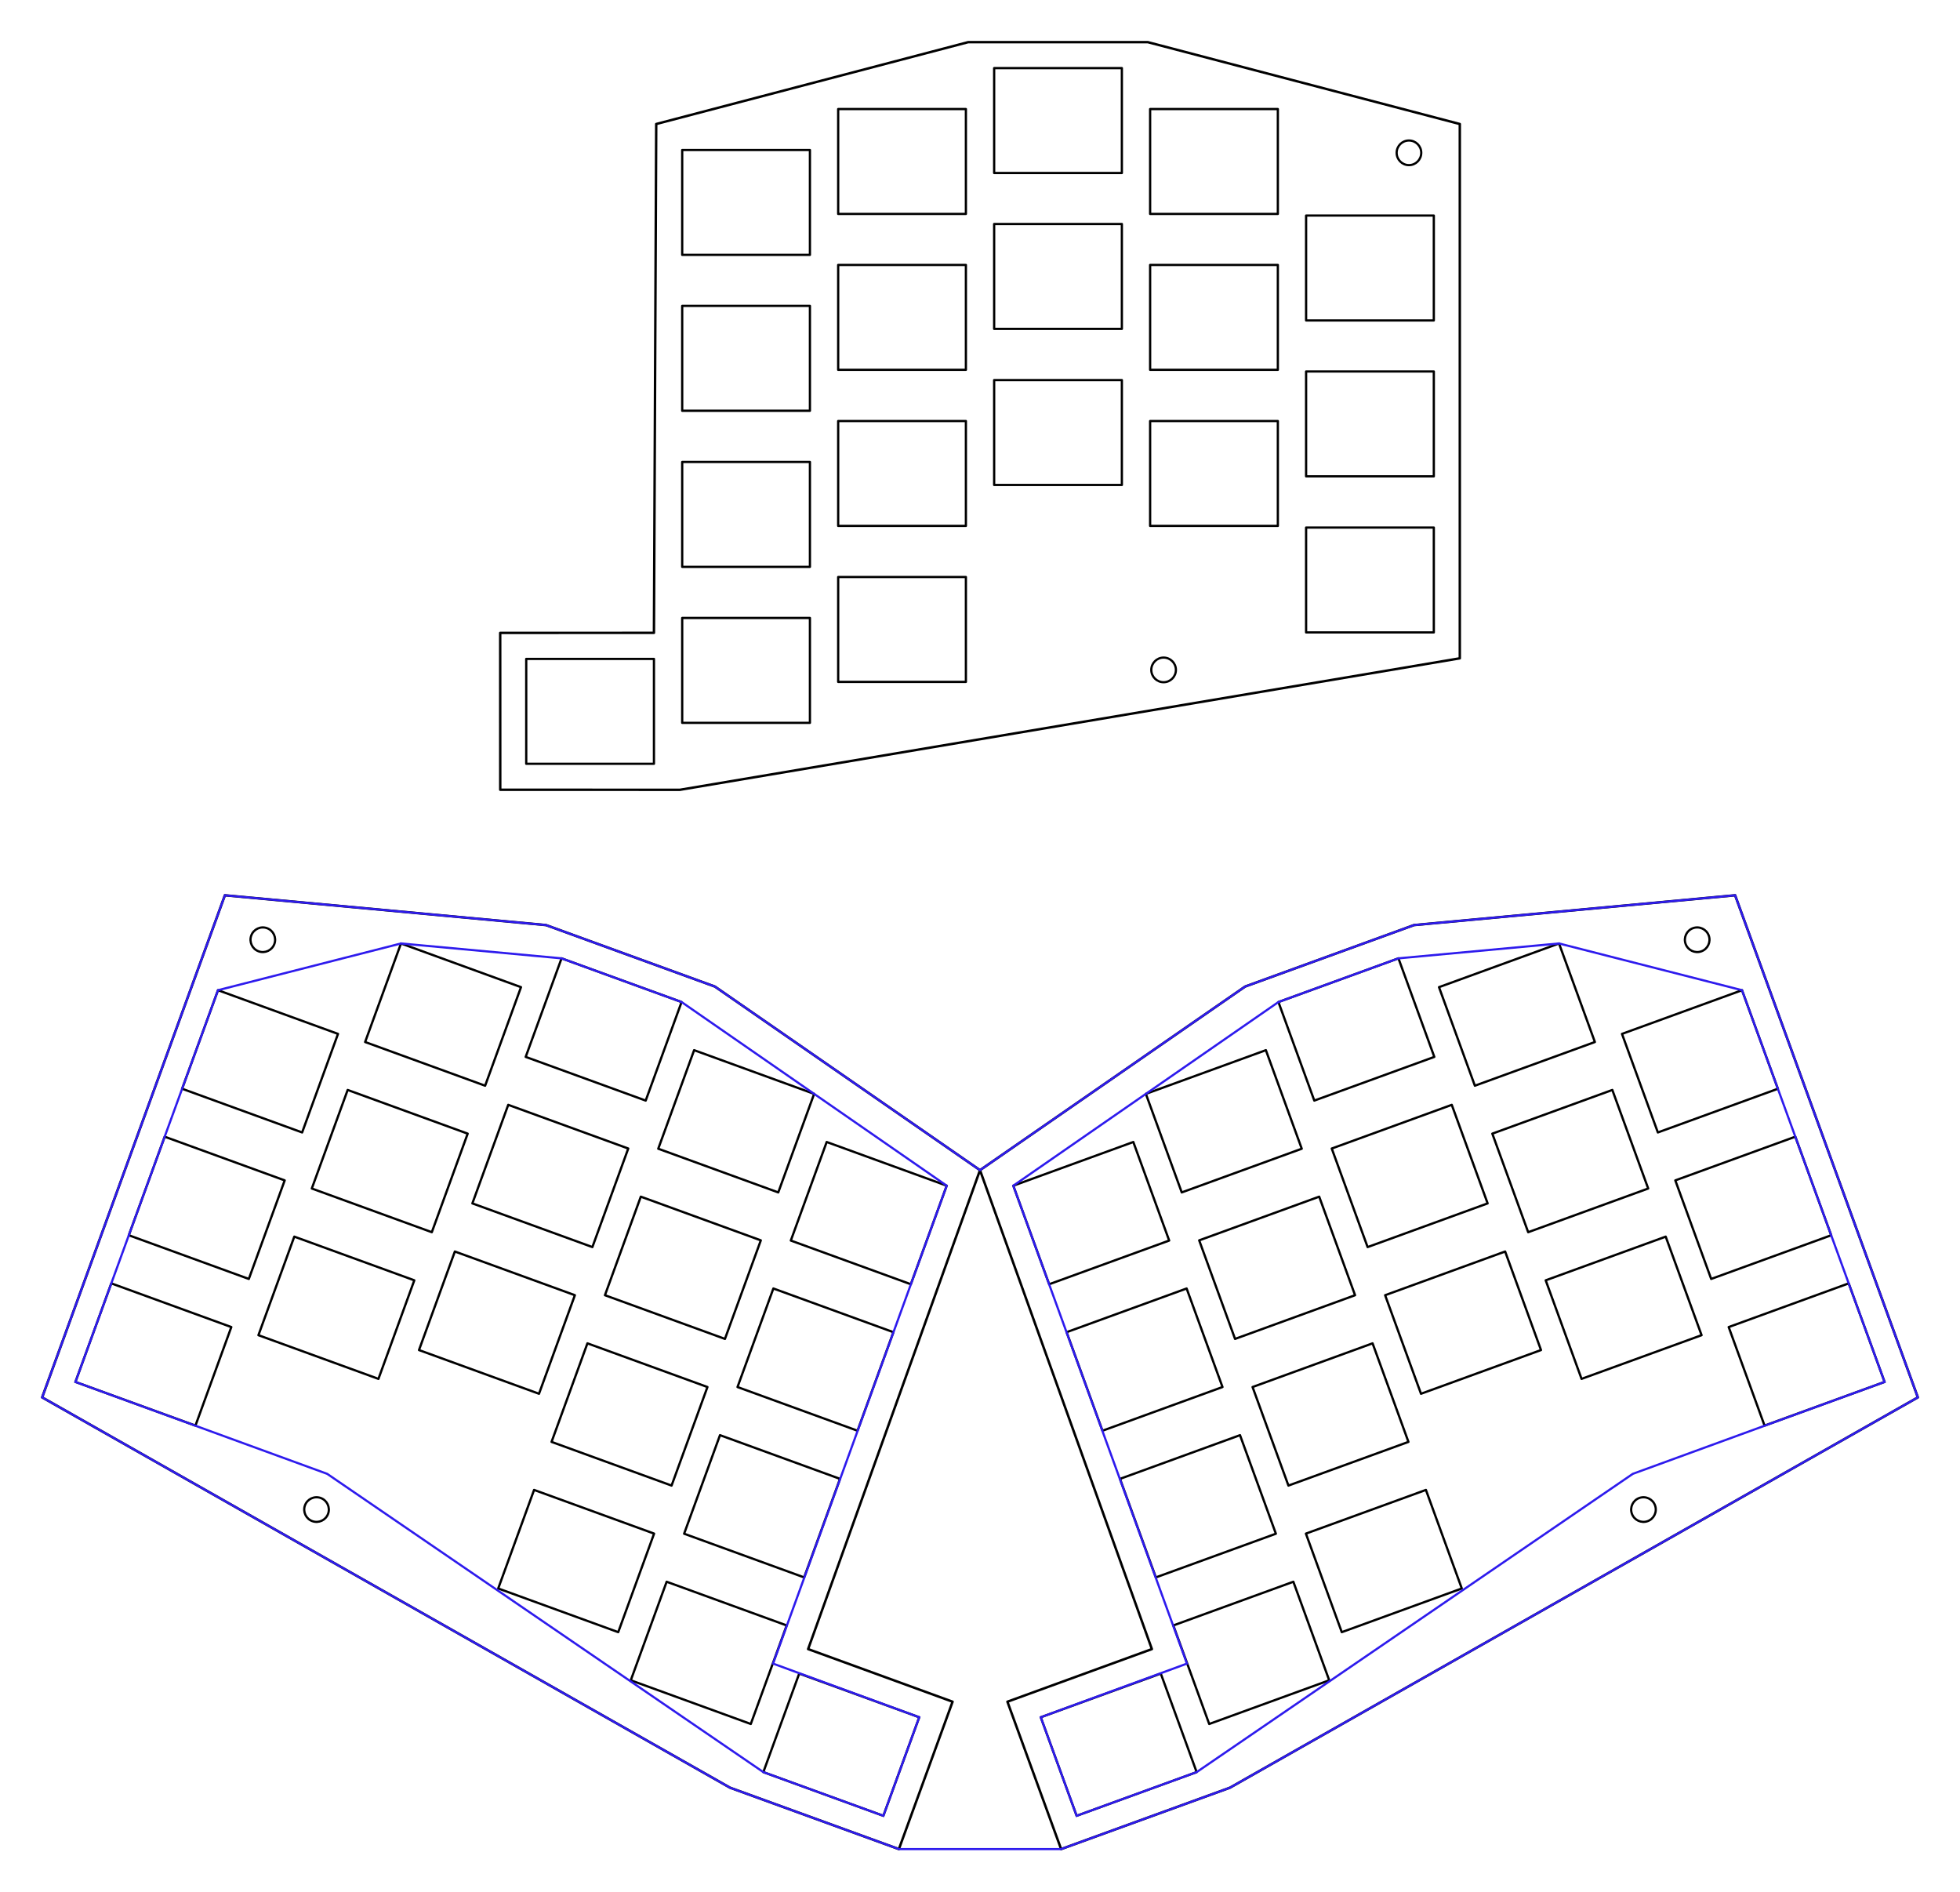
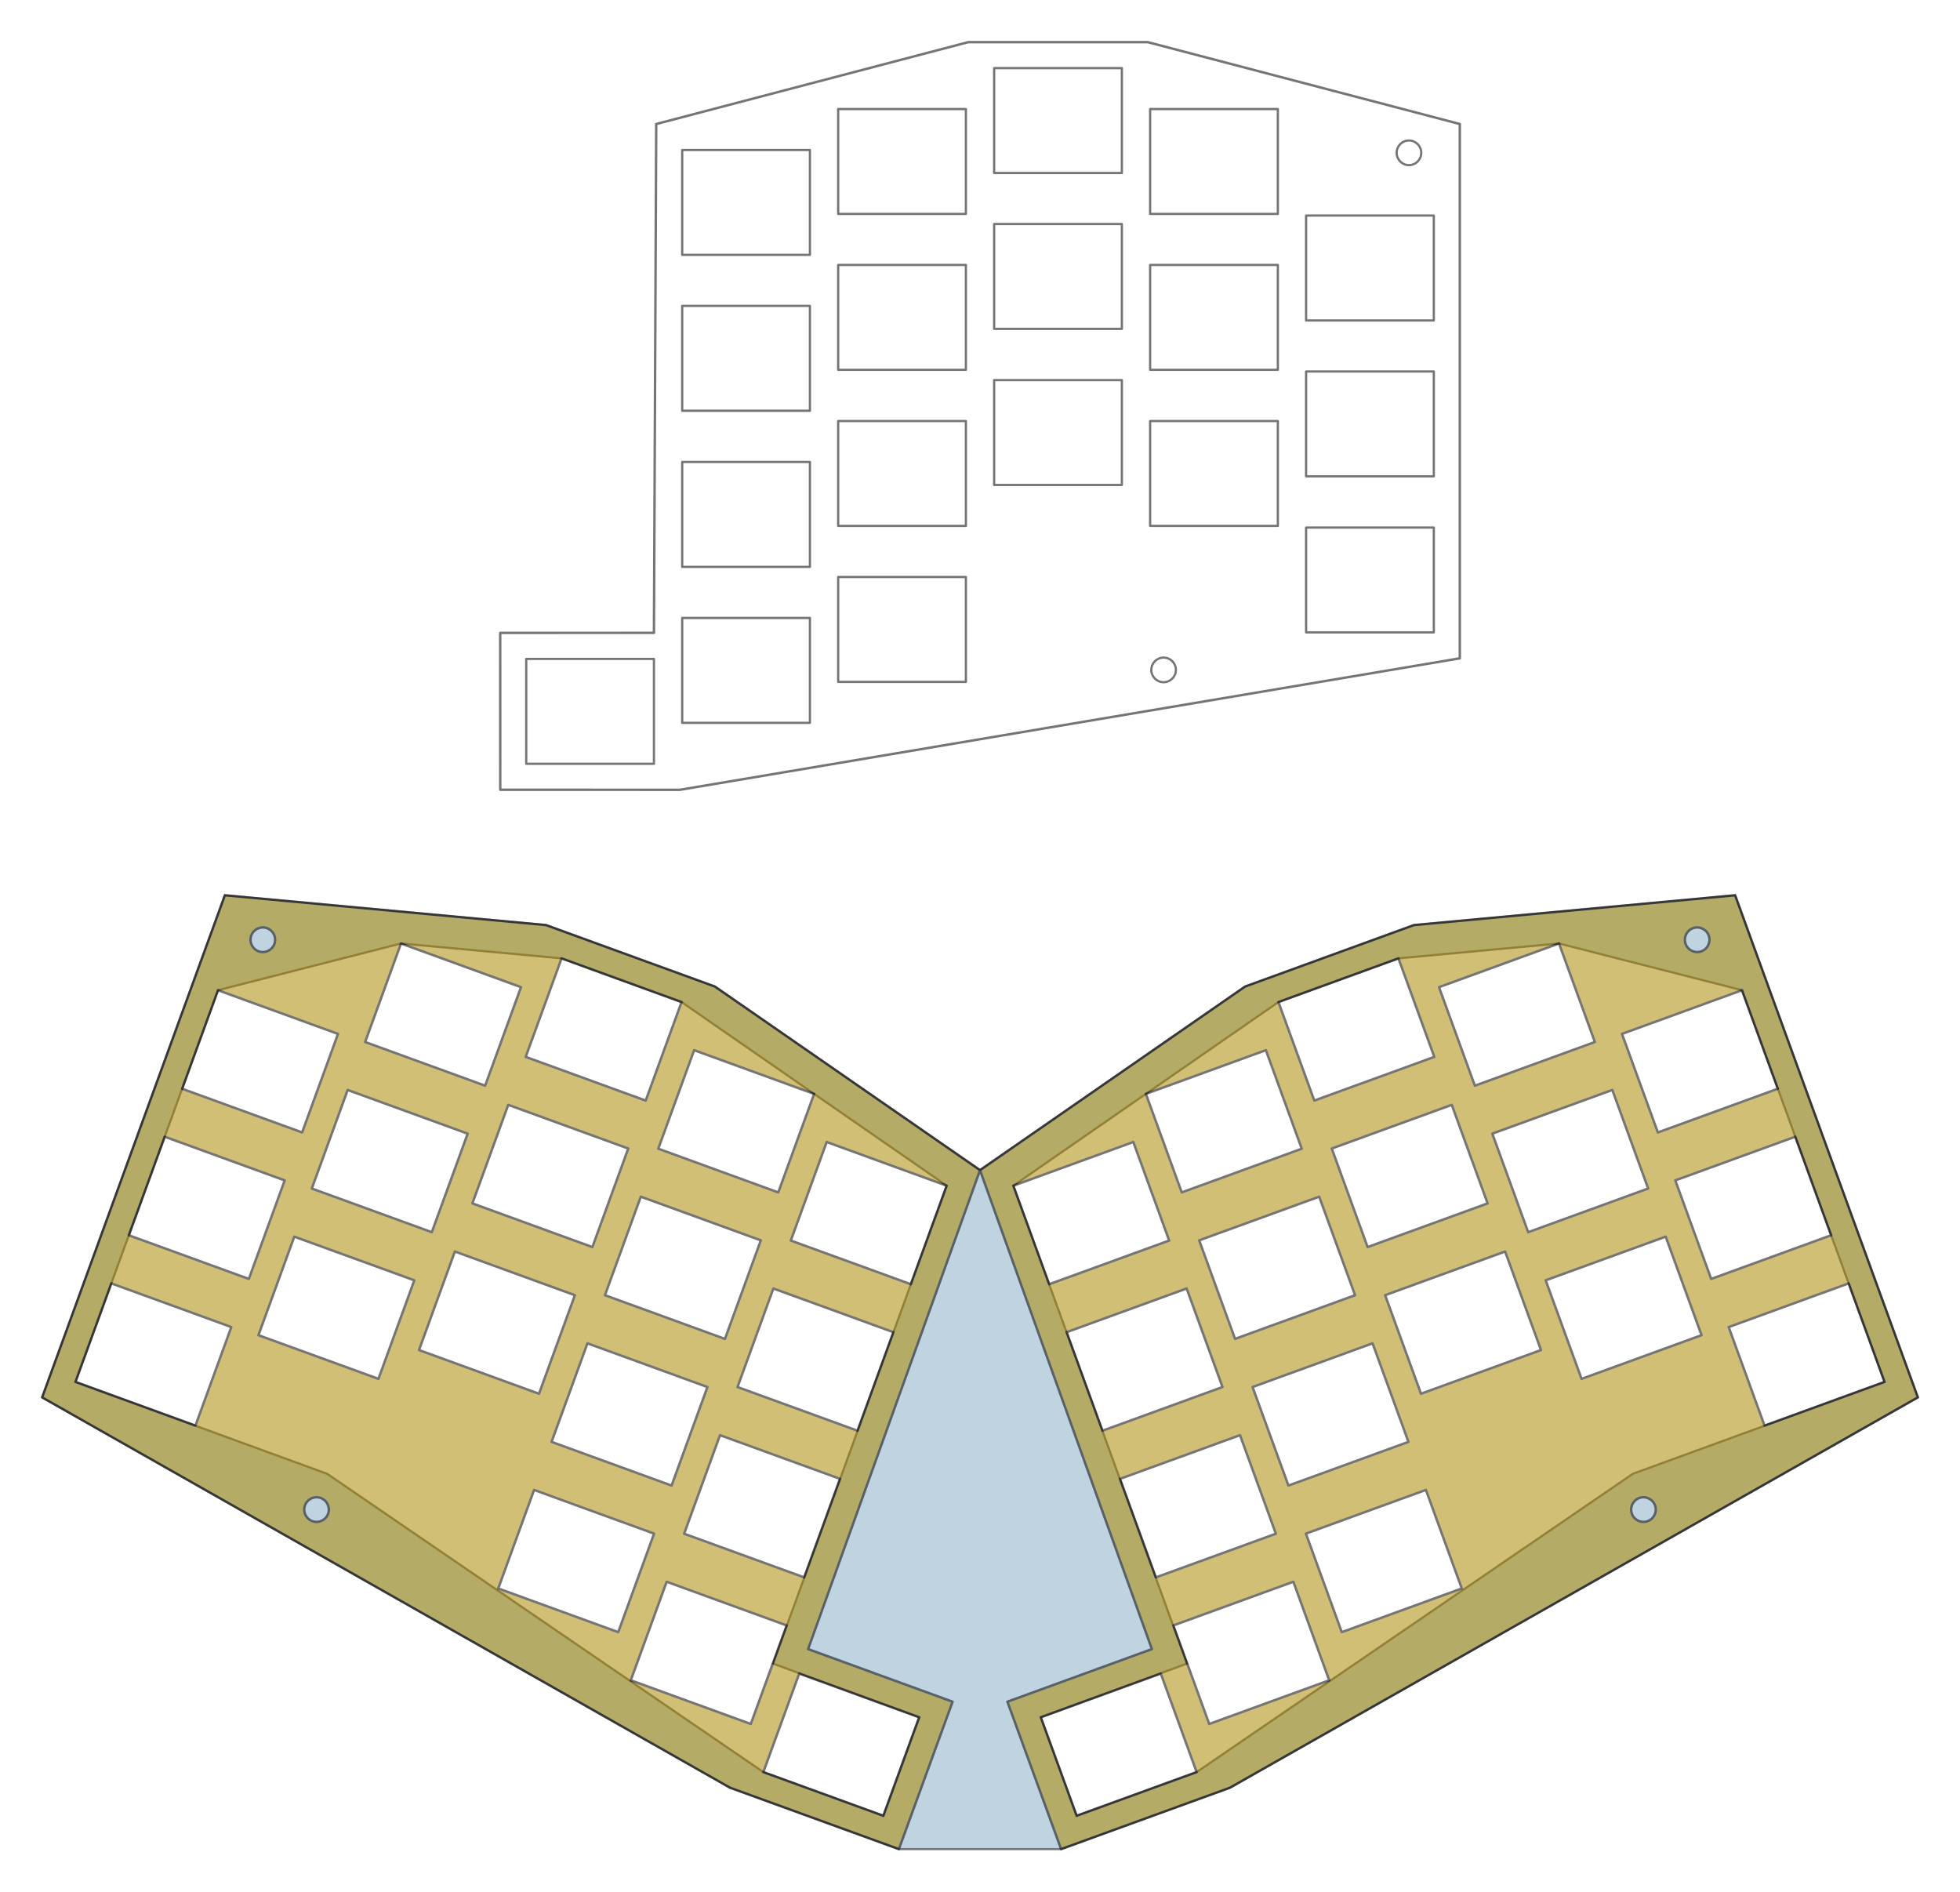
- <svg xmlns="http://www.w3.org/2000/svg" xmlns:xlink="http://www.w3.org/1999/xlink" width="239.387mm" height="230.967mm" viewBox="0 0 239.387 230.967" version="1.1" id="svg2944">
+ <svg xmlns="http://www.w3.org/2000/svg" width="239.387mm" height="230.967mm" viewBox="0 0 239.387 230.967" version="1.1" id="svg2944">
  <defs id="defs2938" />
-   <g id="layer1" transform="translate(2.249172,-5.700928)" style="display:inline">
+   <g id="layer3" style="display:inline;opacity:0.538">
+     <path transform="scale(0.2645833)" d="m 103.811,413.236 -84.348,231.746 317.541,180.158 77.941,28.344 h 74.879 L 567.766,825.141 885.309,644.982 800.959,413.236 652.715,426.992 574.771,455.361 452.385,540.107 330,455.361 252.057,426.992 Z m 81.291,22.236 74.121,6.867 55.402,20.164 61.193,42.385 61.195,42.383 -80.158,220.59 67.477,24.766 -16.557,45.488 L 352.375,817.949 151.035,680.277 34.822,637.85 100.629,457.045 Z m 534.566,0 84.473,21.572 65.809,180.805 -116.215,42.428 -201.338,137.672 -55.402,20.166 -16.557,-45.488 67.479,-24.766 -80.158,-220.59 61.193,-42.383 61.195,-42.385 55.4,-20.164 z" style="opacity:1;fill:#89aec8;fill-opacity:1;stroke:#010004;stroke-width:1px;stroke-linecap:butt;stroke-linejoin:miter;stroke-opacity:1;stop-opacity:1" id="path3627" />
+   </g>
+   <g id="layer1" transform="translate(2.249172,-5.700928)" style="display:inline;opacity:0.542">
    <g id="g1017" transform="translate(61.8848,23.88)">
      <g transform="translate(0,4.999696)" id="g2653">
        <rect style="fill:none;stroke:#000000;stroke-width:0.276;stroke-linejoin:round;stroke-miterlimit:4;stroke-dasharray:none;stroke-opacity:1" id="rect1798-3-1-5" width="15.599" height="12.808" x="0.138" y="57.288" />
      </g>
      <g id="g2653-4" transform="translate(19.05)">
        <rect style="fill:none;stroke:#000000;stroke-width:0.276;stroke-linejoin:round;stroke-miterlimit:4;stroke-dasharray:none;stroke-opacity:1" id="rect1798-0" width="15.599" height="12.808" x="0.138" y="0.138" />
        <rect y="19.176" x="0.138" height="12.808" width="15.599" id="rect1798-3-6" style="fill:none;stroke:#000000;stroke-width:0.276;stroke-linejoin:round;stroke-miterlimit:4;stroke-dasharray:none;stroke-opacity:1" />
        <rect style="fill:none;stroke:#000000;stroke-width:0.276;stroke-linejoin:round;stroke-miterlimit:4;stroke-dasharray:none;stroke-opacity:1" id="rect1798-3-1-53" width="15.599" height="12.808" x="0.138" y="38.238" />
        <rect y="57.288" x="0.138" height="12.808" width="15.599" id="rect1798-3-1-5-8" style="fill:none;stroke:#000000;stroke-width:0.276;stroke-linejoin:round;stroke-miterlimit:4;stroke-dasharray:none;stroke-opacity:1" />
      </g>
      <g id="g2653-49" transform="translate(38.1,-5)">
        <rect style="fill:none;stroke:#000000;stroke-width:0.276;stroke-linejoin:round;stroke-miterlimit:4;stroke-dasharray:none;stroke-opacity:1" id="rect1798-1" width="15.599" height="12.808" x="0.138" y="0.138" />
        <rect y="19.176" x="0.138" height="12.808" width="15.599" id="rect1798-3-5" style="fill:none;stroke:#000000;stroke-width:0.276;stroke-linejoin:round;stroke-miterlimit:4;stroke-dasharray:none;stroke-opacity:1" />
        <rect style="fill:none;stroke:#000000;stroke-width:0.276;stroke-linejoin:round;stroke-miterlimit:4;stroke-dasharray:none;stroke-opacity:1" id="rect1798-3-1-9" width="15.599" height="12.808" x="0.138" y="38.238" />
        <rect y="57.288" x="0.138" height="12.808" width="15.599" id="rect1798-3-1-5-83" style="fill:none;stroke:#000000;stroke-width:0.276;stroke-linejoin:round;stroke-miterlimit:4;stroke-dasharray:none;stroke-opacity:1" />
      </g>
      <g id="g2653-1" transform="translate(57.15,-10)">
        <rect style="fill:none;stroke:#000000;stroke-width:0.276;stroke-linejoin:round;stroke-miterlimit:4;stroke-dasharray:none;stroke-opacity:1" id="rect1798-9" width="15.599" height="12.808" x="0.138" y="0.138" />
        <rect y="19.176" x="0.138" height="12.808" width="15.599" id="rect1798-3-67" style="fill:none;stroke:#000000;stroke-width:0.276;stroke-linejoin:round;stroke-miterlimit:4;stroke-dasharray:none;stroke-opacity:1" />
        <rect style="fill:none;stroke:#000000;stroke-width:0.276;stroke-linejoin:round;stroke-miterlimit:4;stroke-dasharray:none;stroke-opacity:1" id="rect1798-3-1-8" width="15.599" height="12.808" x="0.138" y="38.238" />
      </g>
      <g id="g2653-5" transform="translate(76.2,-5)">
        <rect style="fill:none;stroke:#000000;stroke-width:0.276;stroke-linejoin:round;stroke-miterlimit:4;stroke-dasharray:none;stroke-opacity:1" id="rect1798-5" width="15.599" height="12.808" x="0.138" y="0.138" />
        <rect y="19.176" x="0.138" height="12.808" width="15.599" id="rect1798-3-61" style="fill:none;stroke:#000000;stroke-width:0.276;stroke-linejoin:round;stroke-miterlimit:4;stroke-dasharray:none;stroke-opacity:1" />
        <rect style="fill:none;stroke:#000000;stroke-width:0.276;stroke-linejoin:round;stroke-miterlimit:4;stroke-dasharray:none;stroke-opacity:1" id="rect1798-3-1-59" width="15.599" height="12.808" x="0.138" y="38.238" />
      </g>
      <g id="g2653-9" transform="translate(95.25,8.007829)">
        <rect style="fill:none;stroke:#000000;stroke-width:0.276;stroke-linejoin:round;stroke-miterlimit:4;stroke-dasharray:none;stroke-opacity:1" id="rect1798-51" width="15.599" height="12.808" x="0.138" y="0.138" />
        <rect y="19.176" x="0.138" height="12.808" width="15.599" id="rect1798-3-7" style="fill:none;stroke:#000000;stroke-width:0.276;stroke-linejoin:round;stroke-miterlimit:4;stroke-dasharray:none;stroke-opacity:1" />
        <rect style="fill:none;stroke:#000000;stroke-width:0.276;stroke-linejoin:round;stroke-miterlimit:4;stroke-dasharray:none;stroke-opacity:1" id="rect1798-3-1-4" width="15.599" height="12.808" x="0.138" y="38.238" />
      </g>
      <ellipse style="font-variation-settings:normal;opacity:1;vector-effect:none;fill:none;fill-opacity:1;stroke:#000000;stroke-width:0.271;stroke-linecap:butt;stroke-linejoin:round;stroke-miterlimit:4;stroke-dasharray:none;stroke-dashoffset:0;stroke-opacity:1;stop-color:#000000;stop-opacity:1" id="path1222" cx="77.984" cy="63.631" rx="1.503" ry="1.504" />
      <ellipse ry="1.504" rx="1.503" cy="0.483" cx="107.95" id="path1222-5" style="font-variation-settings:normal;opacity:1;vector-effect:none;fill:none;fill-opacity:1;stroke:#000000;stroke-width:0.271;stroke-linecap:butt;stroke-linejoin:round;stroke-miterlimit:4;stroke-dasharray:none;stroke-dashoffset:0;stroke-opacity:1;stop-color:#000000;stop-opacity:1" />
      <path transform="matrix(0.2645833,0,0,0.2645833,-20.64036,-19.10017)" d="M 282.527,22.943 138.537,60.721 137.489,295.584 l -70.971,0.014 0.02,72.406 82.936,0.023 360.01,-60.687 V 60.721 L 365.473,22.943 Z" style="font-variation-settings:normal;opacity:1;vector-effect:none;fill:none;fill-opacity:1;stroke:#000000;stroke-width:1.129;stroke-linecap:butt;stroke-linejoin:round;stroke-miterlimit:4;stroke-dasharray:none;stroke-dashoffset:0;stroke-opacity:1;stop-color:#000000;stop-opacity:1" id="rect1309" />
    </g>
-     <use x="0" y="0" xlink:href="#g1017" id="use3567" transform="rotate(-20,459.9497,-27.41164)" width="100%" height="100%" style="opacity:1;stop-opacity:1" />
-     <use x="0" y="0" xlink:href="#use3567" id="use3569" transform="matrix(-1,0,0,1,234.8889,0)" width="100%" height="100%" style="opacity:1;stop-opacity:1" />
-   </g>
-   <g id="layer3" style="display:inline">
-     <path transform="scale(0.2645833)" d="M 103.811 413.236 L 19.463 644.982 L 337.004 825.141 L 414.945 853.484 L 489.824 853.484 L 567.766 825.141 L 885.309 644.982 L 800.959 413.236 L 652.715 426.992 L 574.771 455.361 L 452.385 540.107 L 330 455.361 L 252.057 426.992 L 103.811 413.236 z M 185.102 435.473 L 259.223 442.34 L 314.625 462.504 L 375.818 504.889 L 437.014 547.271 L 356.855 767.861 L 424.332 792.627 L 407.775 838.115 L 352.375 817.949 L 151.035 680.277 L 34.822 637.85 L 100.629 457.045 L 185.102 435.473 z M 719.668 435.473 L 804.141 457.045 L 869.949 637.85 L 753.734 680.277 L 552.396 817.949 L 496.994 838.115 L 480.438 792.627 L 547.916 767.861 L 467.758 547.271 L 528.951 504.889 L 590.146 462.504 L 645.547 442.34 L 719.668 435.473 z " style="opacity:1;fill:none;stroke:#2e1bed;stroke-width:1px;stroke-linecap:butt;stroke-linejoin:miter;stroke-opacity:1;stop-opacity:1;fill-opacity:1" id="path3627" />
+     <g style="opacity:1;stop-opacity:1" transform="rotate(-20,496.7223,-214.8347)" id="use3567">
+       <g id="g1079" transform="translate(0,4.999696)" />
+       <g transform="translate(19.05)" id="g1089" />
+       <g transform="translate(38.1,-5)" id="g1099" />
+       <g transform="translate(57.15,-10)" id="g1107" />
+       <g transform="translate(76.2,-5)" id="g1115" />
+       <g transform="translate(95.25,8.007829)" id="g1123" />
+     </g>
+     <path id="path1185" style="font-variation-settings:normal;opacity:1;vector-effect:none;fill:#aa8800;fill-opacity:1;stroke:#000000;stroke-width:0.299;stroke-linecap:butt;stroke-linejoin:round;stroke-miterlimit:4;stroke-dasharray:none;stroke-dashoffset:0;stroke-opacity:1;stop-color:#000000;stop-opacity:1" d="m 85.063,126.182 32.381,22.423 -20.993,58.488 17.644,6.426 -6.557,18 -20.622,-7.499 -84.016,-47.667 22.317,-61.316 39.223,3.639 z m -56.625,-6.23 a 1.503,1.504 20 0 0 0.898,1.927 1.503,1.504 20 0 0 1.927,-0.899 1.503,1.504 20 0 0 -0.898,-1.927 1.503,1.504 20 0 0 -1.927,0.899 m 6.561,69.589 a 1.503,1.504 20 0 0 0.898,1.927 1.503,1.504 20 0 0 1.927,-0.899 1.503,1.504 20 0 0 -0.898,-1.927 1.503,1.504 20 0 0 -1.927,0.899 m -8.996,-21.776 -14.658,-5.335 -4.38,12.035 14.658,5.335 z m 6.519,-17.912 -14.658,-5.335 -4.38,12.035 14.658,5.335 z m 6.512,-17.89 -14.658,-5.335 -4.38,12.035 14.658,5.335 z m 9.319,30.094 -14.658,-5.335 -4.38,12.035 14.658,5.335 z m 6.519,-17.912 -14.658,-5.335 -4.38,12.035 14.658,5.335 z m 6.512,-17.89 -14.658,-5.335 -4.38,12.035 14.658,5.335 z m 6.58,37.619 -14.658,-5.335 -4.38,12.035 14.658,5.335 z m 6.519,-17.912 -14.658,-5.335 -4.38,12.035 14.658,5.335 z m 6.512,-17.89 -14.658,-5.335 -4.38,12.035 14.658,5.335 z m -3.355,64.917 -14.658,-5.335 -4.38,12.035 14.658,5.335 z m 6.515,-17.901 -14.658,-5.335 -4.38,12.035 14.658,5.335 z m 6.519,-17.912 -14.658,-5.335 -4.38,12.035 14.658,5.335 z m 6.512,-17.89 -14.658,-5.335 -4.38,12.035 14.658,5.335 z m -3.355,64.917 -14.658,-5.335 -4.38,12.035 14.658,5.335 z m 6.515,-17.901 -14.658,-5.335 -4.38,12.035 14.658,5.335 z m 6.519,-17.912 -14.658,-5.335 -4.38,12.035 14.658,5.335 z m 6.511,-17.89 -14.658,-5.335 -4.38,12.035 14.658,5.335 z m -3.355,64.917 -14.658,-5.335 -4.38,12.035 14.658,5.335 z m 39.804,-89.235 -32.381,22.423 20.993,58.488 -17.644,6.426 6.557,18 20.622,-7.499 84.016,-47.667 -22.317,-61.316 -39.223,3.639 z m 56.625,-6.23 a 1.504,1.503 70 0 1 -0.898,1.927 1.504,1.503 70 0 1 -1.927,-0.899 1.504,1.503 70 0 1 0.898,-1.927 1.504,1.503 70 0 1 1.927,0.899 m -6.561,69.589 a 1.504,1.503 70 0 1 -0.898,1.927 1.504,1.503 70 0 1 -1.927,-0.899 1.504,1.503 70 0 1 0.898,-1.927 1.504,1.503 70 0 1 1.927,0.899 m 8.996,-21.776 14.658,-5.335 4.38,12.035 -14.658,5.335 z m -6.519,-17.912 14.658,-5.335 4.38,12.035 -14.658,5.335 z m -6.512,-17.89 14.658,-5.335 4.38,12.035 -14.658,5.335 z m -9.319,30.094 14.658,-5.335 4.38,12.035 -14.658,5.335 z m -6.519,-17.912 14.658,-5.335 4.38,12.035 -14.658,5.335 z m -6.511,-17.89 14.658,-5.335 4.38,12.035 -14.658,5.335 z m -6.58,37.619 14.658,-5.335 4.38,12.035 -14.658,5.335 z m -6.519,-17.912 14.658,-5.335 4.38,12.035 -14.658,5.335 z m -6.512,-17.89 14.658,-5.335 4.38,12.035 -14.658,5.335 z m 3.355,64.917 14.658,-5.335 4.38,12.035 -14.658,5.335 z m -6.515,-17.901 14.658,-5.335 4.38,12.035 -14.658,5.335 z m -6.519,-17.912 14.658,-5.335 4.38,12.035 -14.658,5.335 z m -6.511,-17.89 14.658,-5.335 4.38,12.035 -14.658,5.335 z m 3.355,64.917 14.658,-5.335 4.38,12.035 -14.658,5.335 z m -6.515,-17.901 14.658,-5.335 4.38,12.035 -14.658,5.335 z m -6.519,-17.912 14.658,-5.335 4.38,12.035 -14.658,5.335 z m -6.512,-17.89 14.658,-5.335 4.38,12.035 -14.658,5.335 z m 3.355,64.917 14.658,-5.335 4.38,12.035 -14.658,5.335 z" />
  </g>
</svg>
